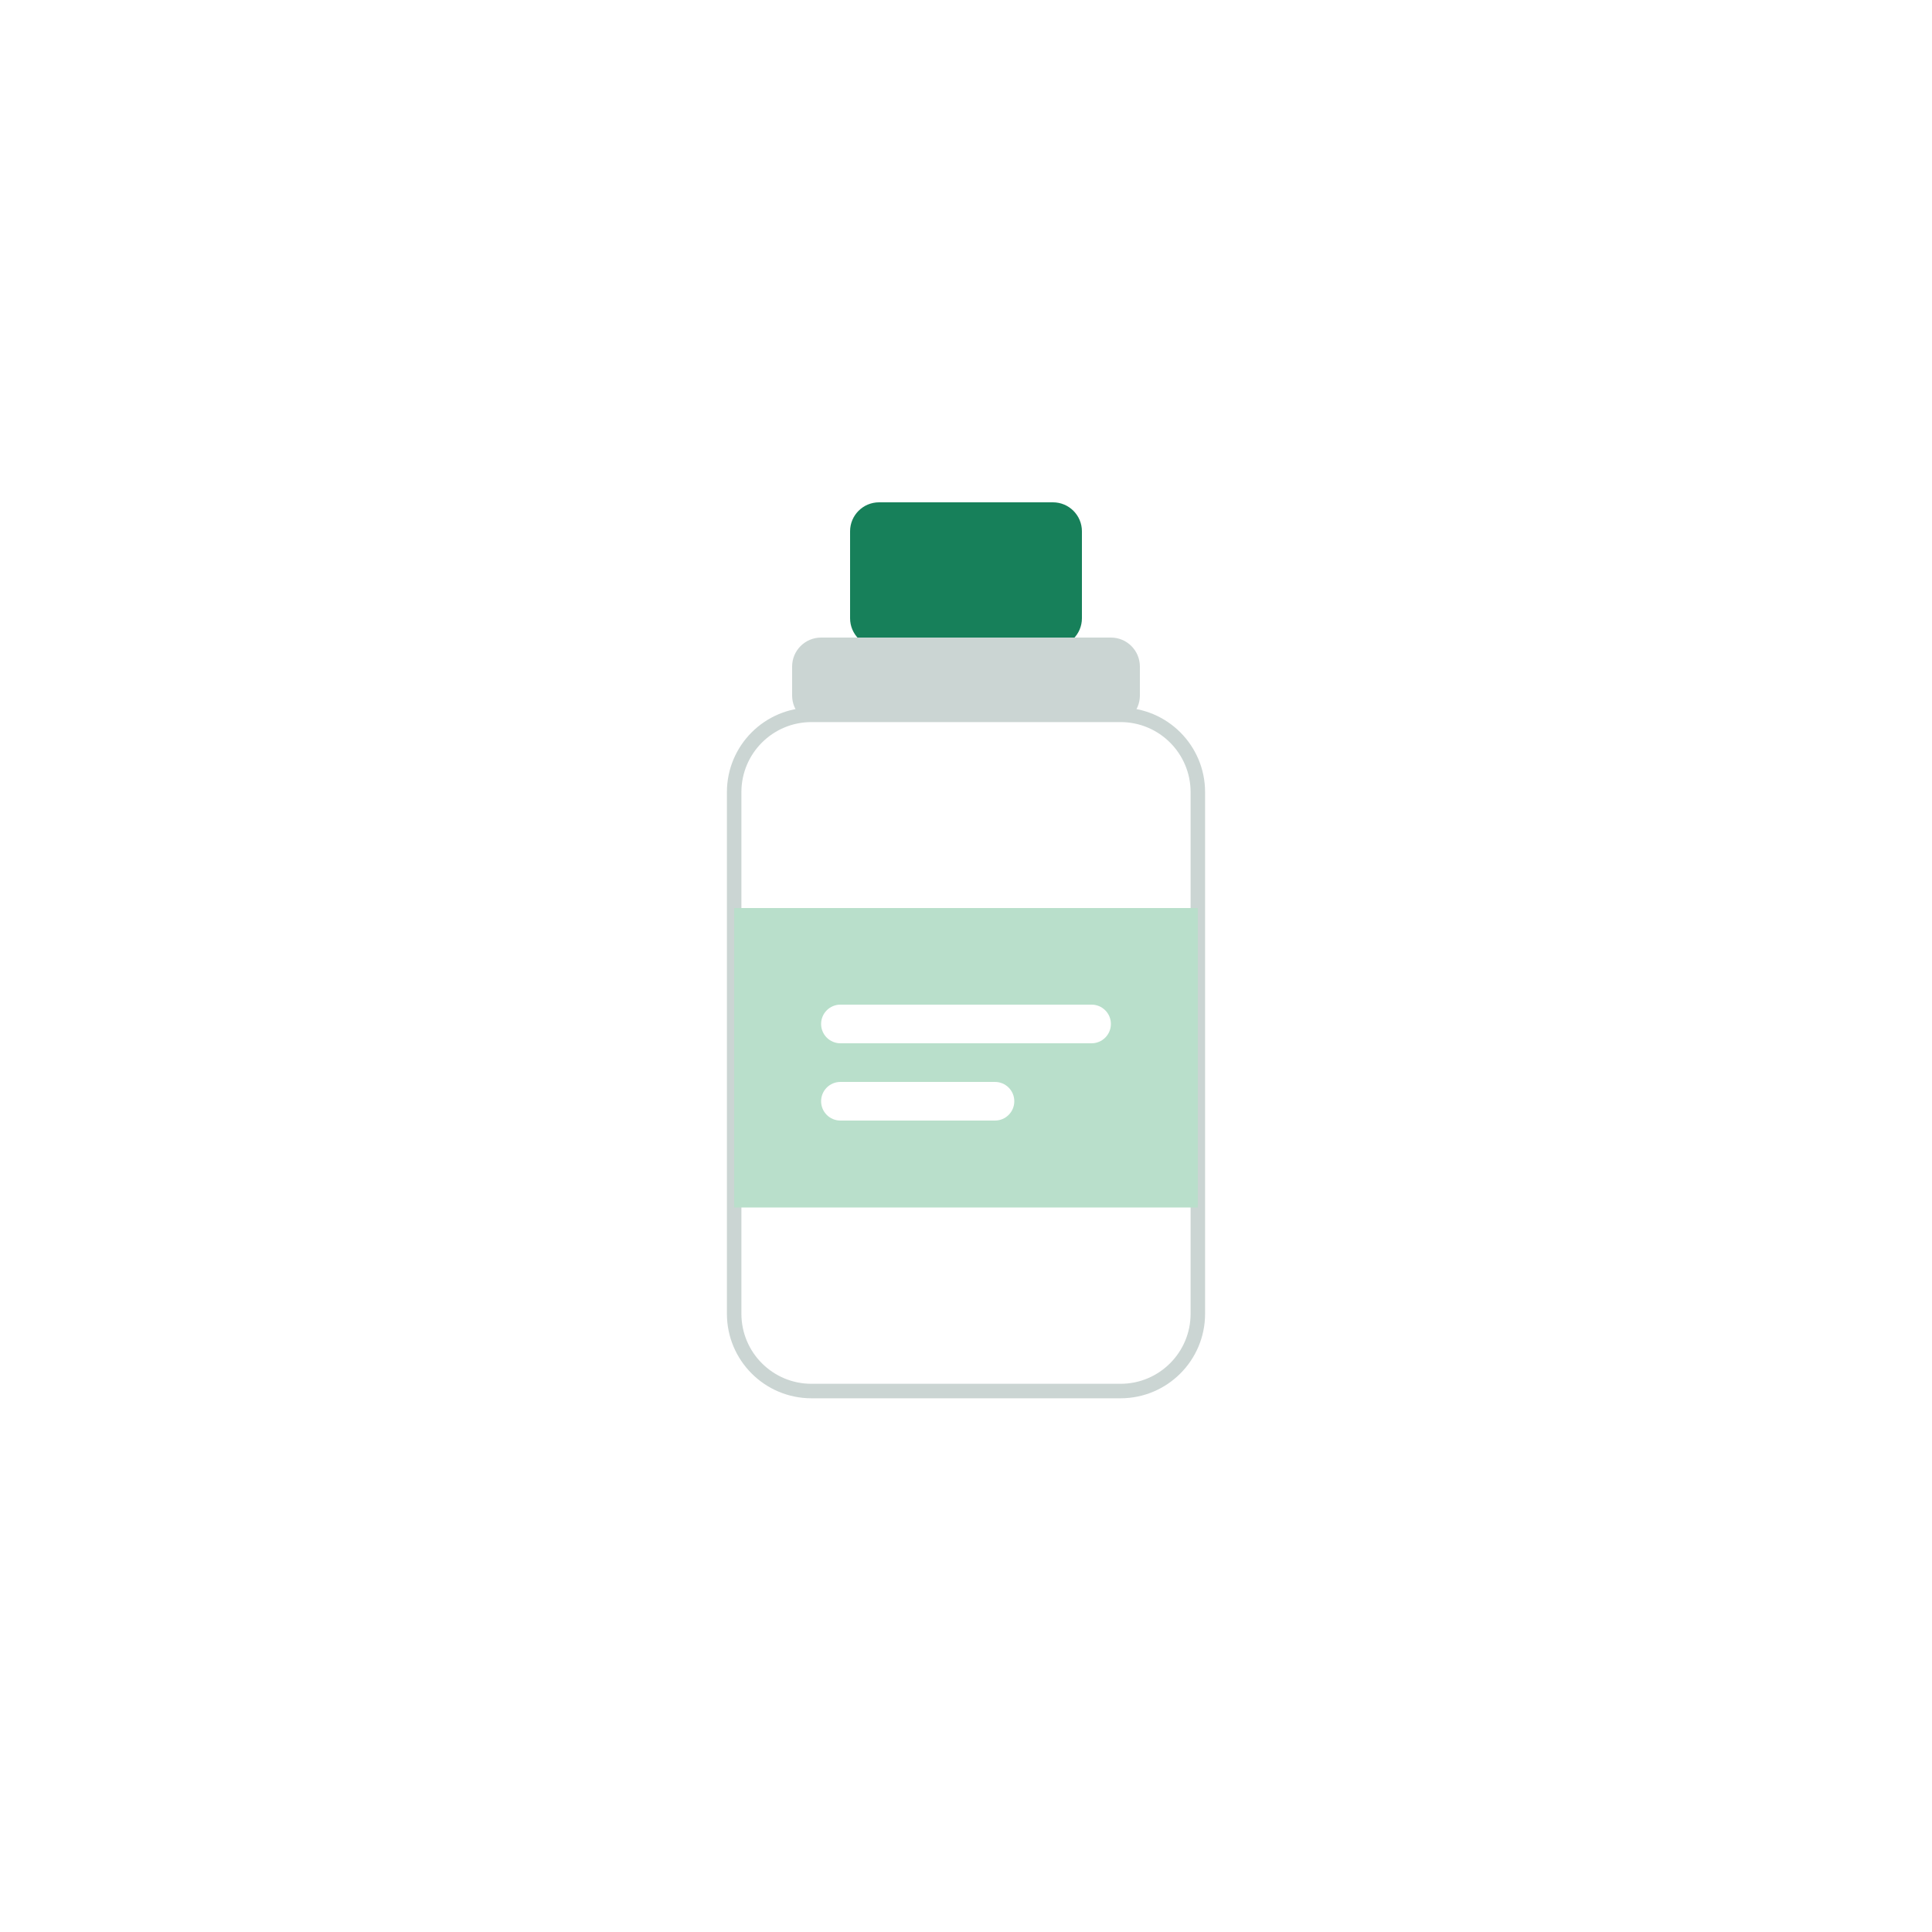
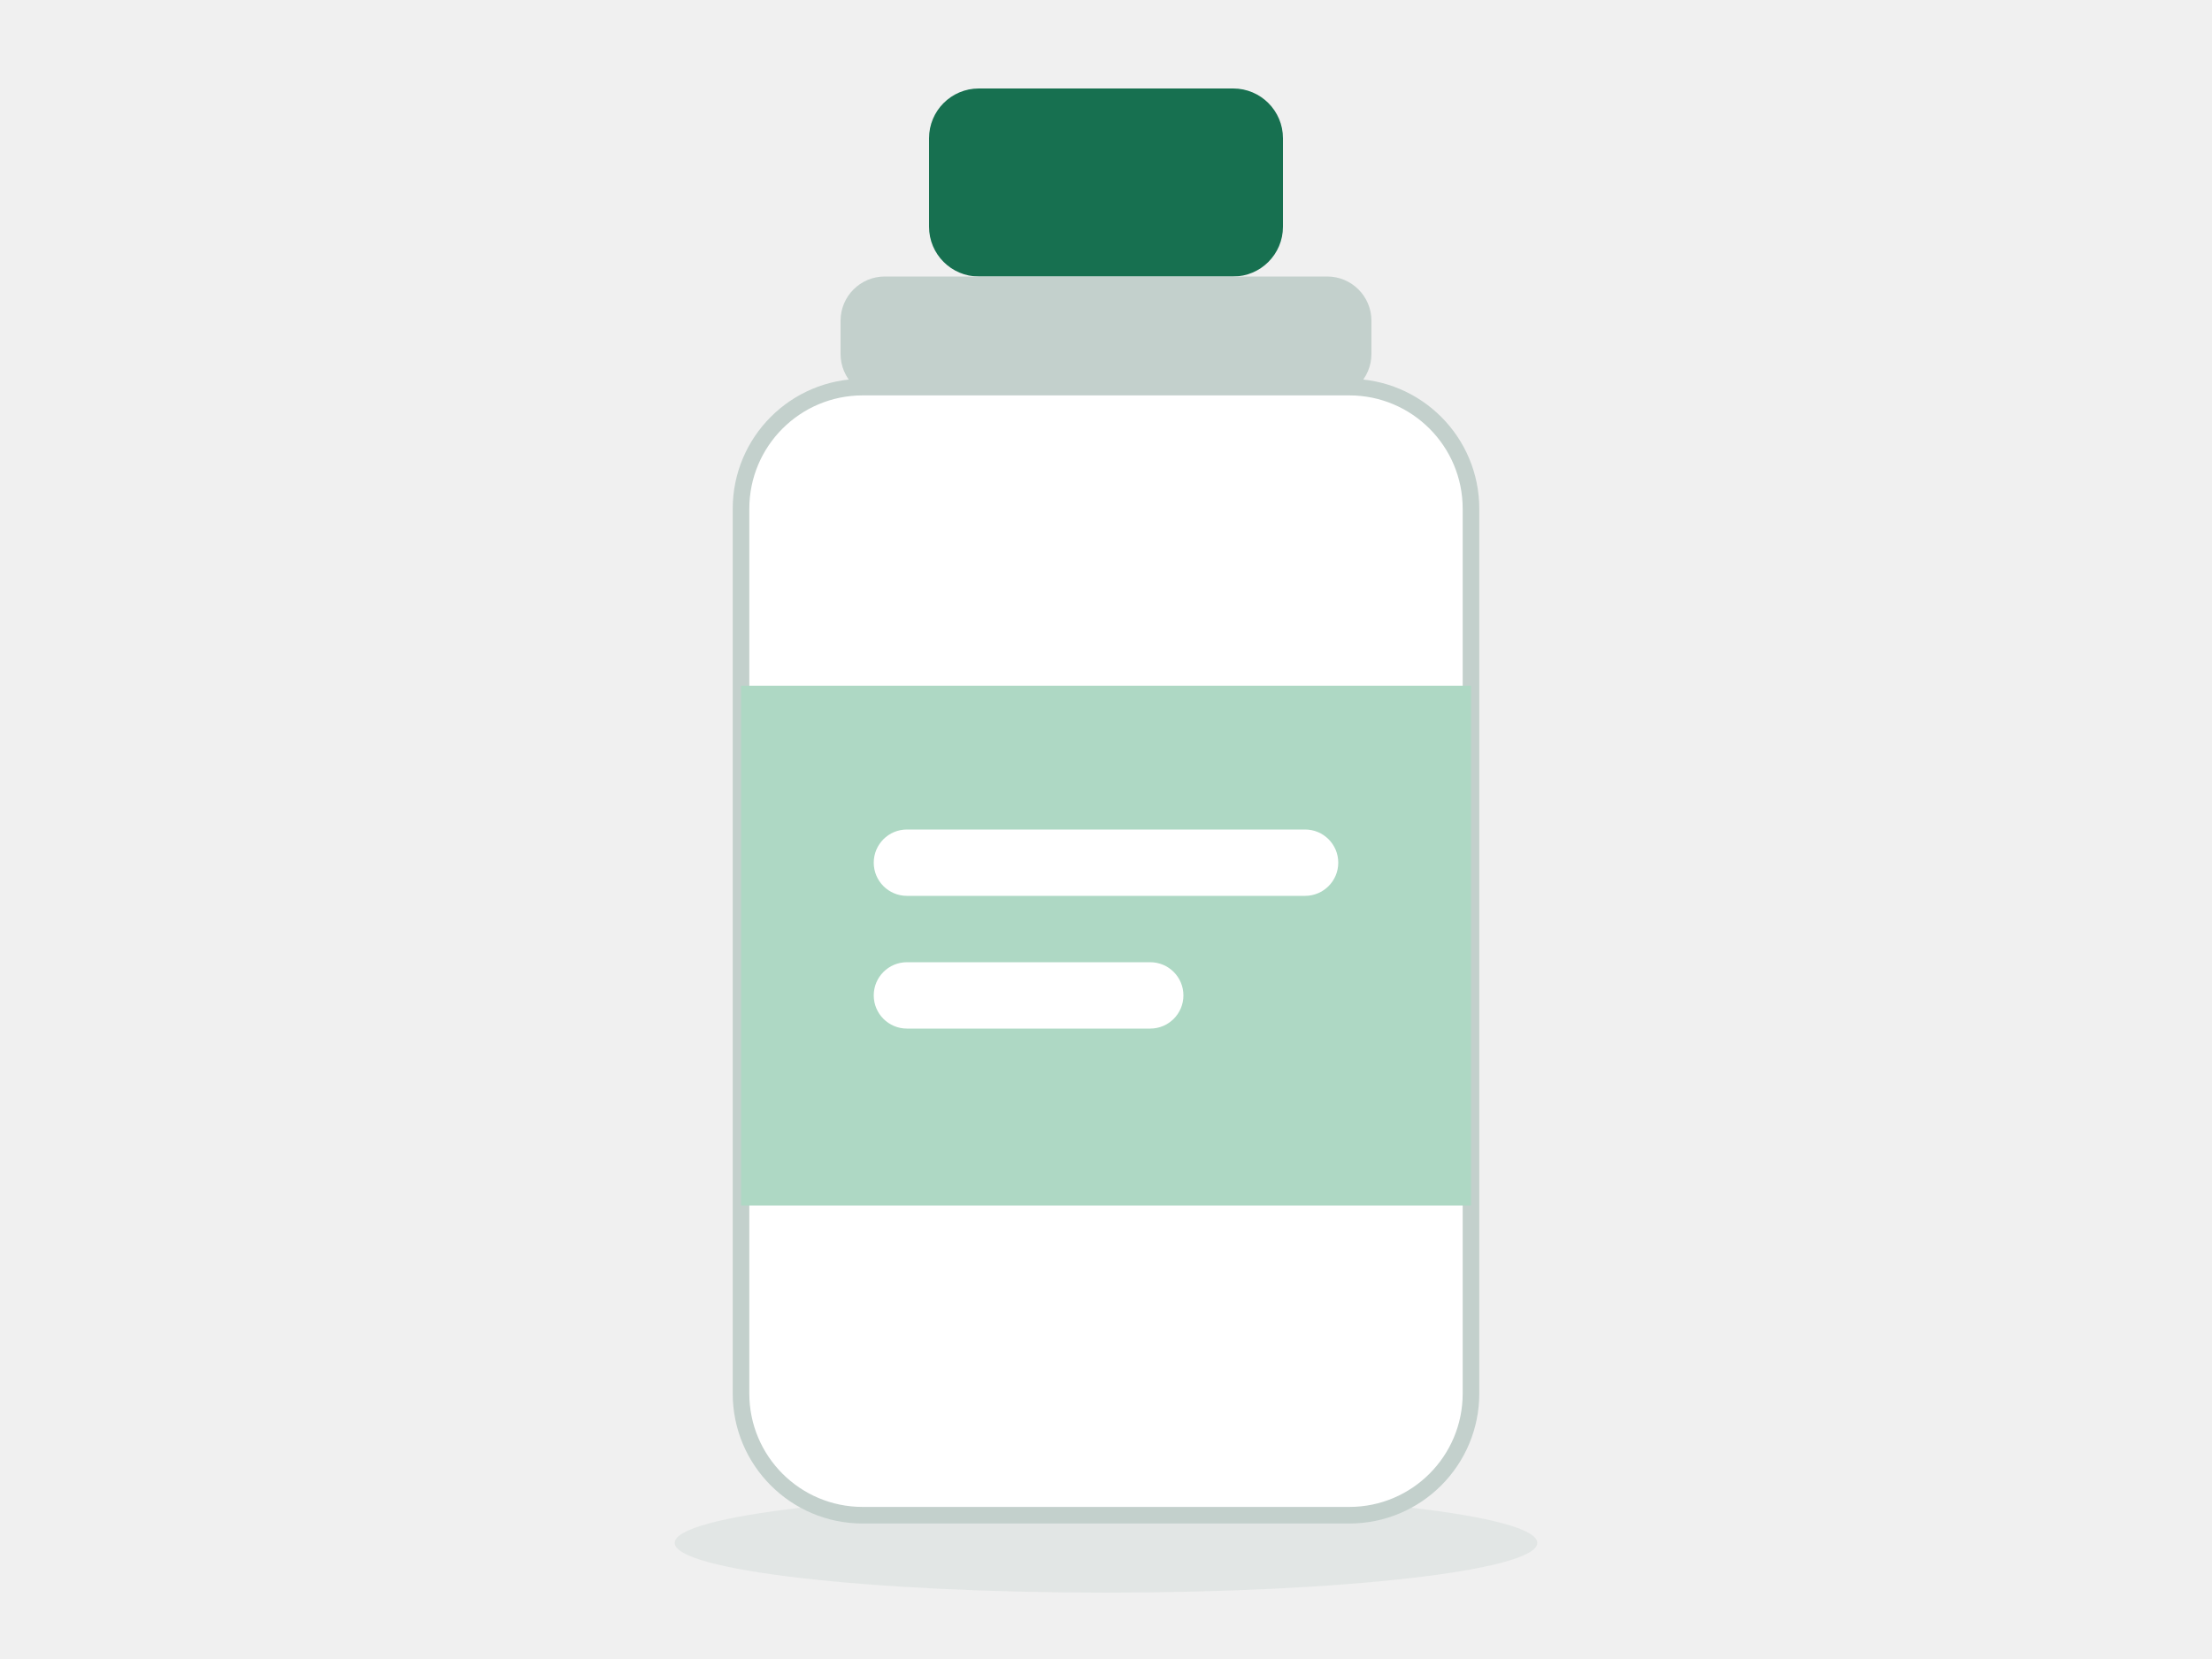
- <svg xmlns="http://www.w3.org/2000/svg" viewBox="0 0 400 400" width="400" height="400" role="img">
-   <rect width="400" height="400" rx="0" fill="#ffffff" />
-   <rect x="176" y="104" width="48" height="30" rx="6" fill="#17805a" />
-   <rect x="164" y="132" width="72" height="18" rx="6" fill="#cbd5d3" />
-   <rect x="152" y="148" width="96" height="140" rx="16" fill="#ffffff" stroke="#cbd5d3" stroke-width="3" />
-   <rect x="152" y="188" width="96" height="62" fill="#b9dfcb" />
-   <rect x="170" y="208" width="60" height="8" rx="4" fill="#ffffff" />
-   <rect x="170" y="224" width="40" height="8" rx="4" fill="#ffffff" />
+ <svg xmlns="http://www.w3.org/2000/svg" viewBox="0 0 400 300" width="400" height="300" fill="none" role="img">
+   <ellipse cx="200" cy="279" rx="78" ry="9" fill="#c3d0cc" opacity="0.30" />
+   <rect x="168" y="16" width="64" height="34" rx="9" fill="#177050" />
+   <rect x="152" y="50" width="96" height="22" rx="8" fill="#c3d0cc" />
+   <rect x="134" y="70" width="132" height="204" rx="22" fill="#ffffff" stroke="#c3d0cc" stroke-width="3" />
+   <rect x="134" y="124" width="132" height="94" fill="#aed8c4" />
+   <rect x="158" y="150" width="84" height="12" rx="6" fill="#ffffff" />
+   <rect x="158" y="174" width="56" height="12" rx="6" fill="#ffffff" />
</svg>
